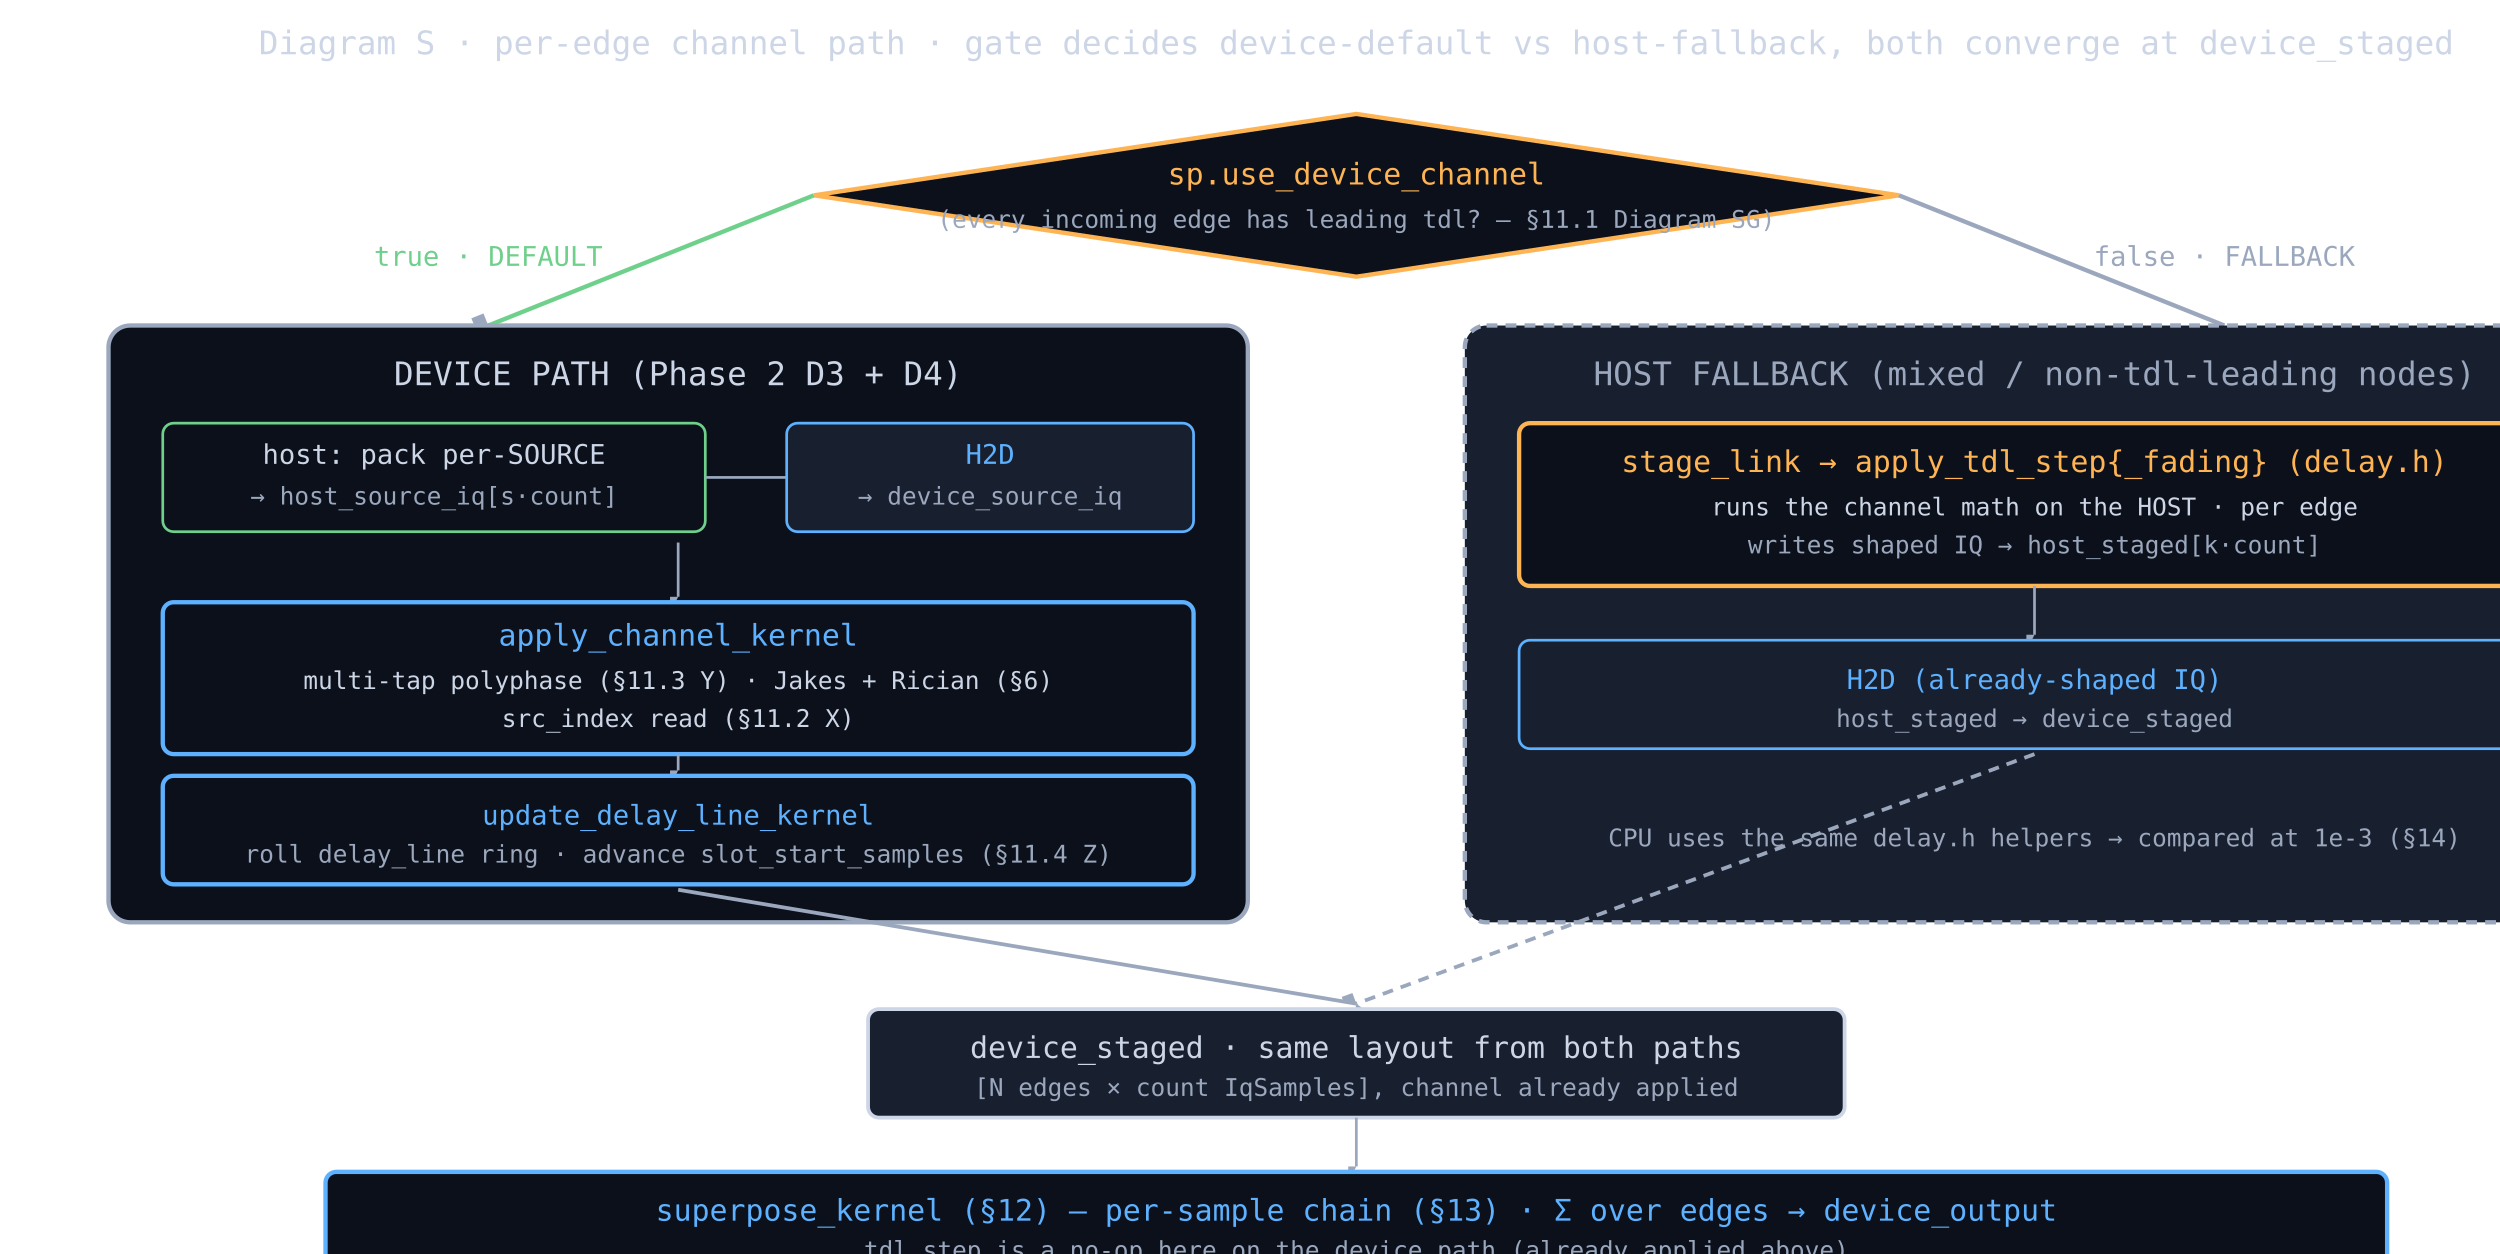
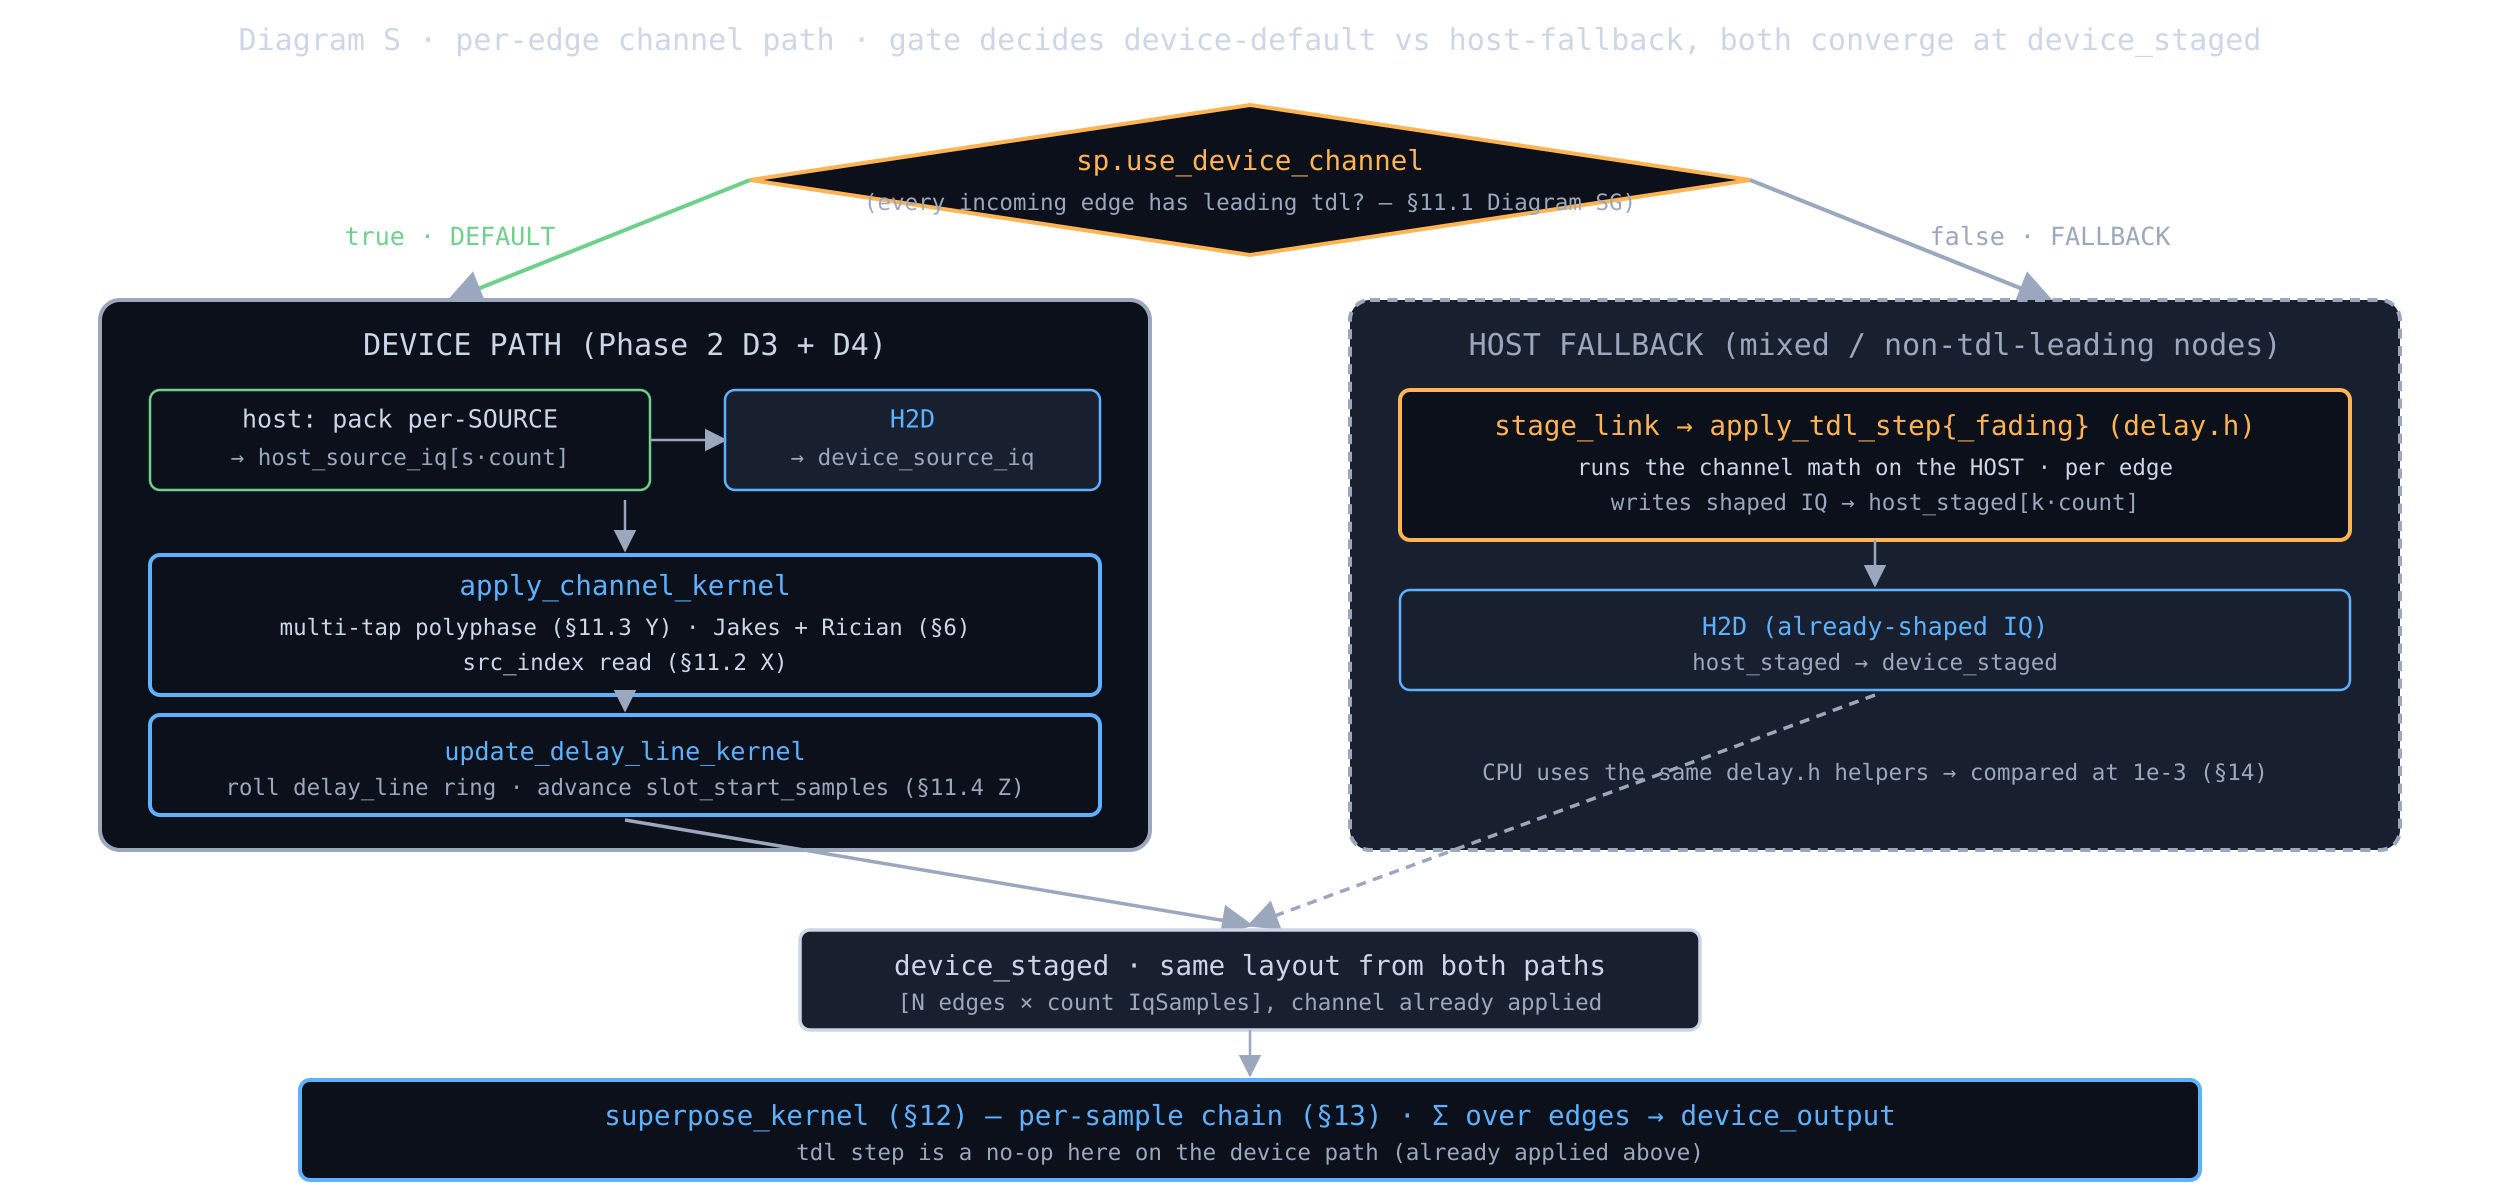
- <svg xmlns="http://www.w3.org/2000/svg" font-family="SF Mono,Menlo,monospace" font-size="11" style="background:#0f1420;color:#e7ecf5;max-width:100%;height:auto" viewbox="0 0 1000 480">
+ <svg xmlns="http://www.w3.org/2000/svg" style="background:#0f1420;color:#e7ecf5;--bg:#0f1420;--panel:#1a2233;--ink:#e7ecf5;--muted:#9aa7bd;--edge:#2c3850;--accent:#5db1ff;--warm:#ffb454;--good:#6fd08c;--cell:#0b101a" viewBox="0 0 1000 480" font-family="SF Mono,Menlo,monospace" font-size="11">
  <defs>
-     <marker id="ars" markerheight="9" markerwidth="9" orient="auto" refx="8" refy="4.5">
+     <marker id="ars" markerWidth="9" markerHeight="9" refX="8" refY="4.5" orient="auto">
      <path d="M0,0 L9,4.5 L0,9 z" fill="#9aa7bd" />
    </marker>
  </defs>
-   <text fill="#cdd6e6" font-size="12" text-anchor="middle" x="500" y="20">Diagram S · per-edge channel path · gate decides device-default vs host-fallback, both converge at device_staged</text>
-   <polygon fill="#0b101a" points="500,42 700,72 500,102 300,72" stroke="#ffb454" stroke-width="1.6" />
-   <text fill="#ffb454" font-size="11" text-anchor="middle" x="500" y="68">sp.use_device_channel</text>
-   <text fill="#9aa7bd" font-size="9" text-anchor="middle" x="500" y="84">(every incoming edge has leading tdl? — §11.1 Diagram SG)</text>
-   <text fill="#6fd08c" font-size="10" text-anchor="middle" x="180" y="98">true · DEFAULT</text>
-   <text fill="#9aa7bd" font-size="10" text-anchor="middle" x="820" y="98">false · FALLBACK</text>
-   <line marker-end="url(#ars)" stroke="#6fd08c" stroke-width="1.6" x1="300" x2="180" y1="72" y2="120" />
-   <line marker-end="url(#ars)" stroke="#9aa7bd" stroke-width="1.6" x1="700" x2="820" y1="72" y2="120" />
-   <rect fill="#0b101a" height="220" rx="8" stroke="#9aa7bd" stroke-width="1.6" width="420" x="40" y="120" />
-   <text fill="#cdd6e6" font-size="12" text-anchor="middle" x="250" y="142">DEVICE PATH (Phase 2 D3 + D4)</text>
-   <rect fill="#0b101a" height="40" rx="4" stroke="#6fd08c" width="200" x="60" y="156" />
-   <text fill="#cdd6e6" font-size="10" text-anchor="middle" x="160" y="171">host: pack per-SOURCE</text>
-   <text fill="#9aa7bd" font-size="9" text-anchor="middle" x="160" y="186">→ host_source_iq[s·count]</text>
-   <line marker-end="url(#ars)" stroke="#9aa7bd" x1="260" x2="290" y1="176" y2="176" />
-   <rect fill="#181f2e" height="40" rx="4" stroke="#5db1ff" width="150" x="290" y="156" />
-   <text fill="#5db1ff" font-size="10" text-anchor="middle" x="365" y="171">H2D</text>
-   <text fill="#9aa7bd" font-size="9" text-anchor="middle" x="365" y="186">→ device_source_iq</text>
-   <line marker-end="url(#ars)" stroke="#9aa7bd" x1="250" x2="250" y1="200" y2="220" />
-   <rect fill="#0b101a" height="56" rx="4" stroke="#5db1ff" stroke-width="1.6" width="380" x="60" y="222" />
-   <text fill="#5db1ff" font-size="11" text-anchor="middle" x="250" y="238">apply_channel_kernel</text>
-   <text fill="#cdd6e6" font-size="9" text-anchor="middle" x="250" y="254">multi-tap polyphase (§11.3 Y) · Jakes + Rician (§6)</text>
-   <text fill="#cdd6e6" font-size="9" text-anchor="middle" x="250" y="268">src_index read (§11.2 X)</text>
-   <line marker-end="url(#ars)" stroke="#9aa7bd" x1="250" x2="250" y1="278" y2="284" />
-   <rect fill="#0b101a" height="40" rx="4" stroke="#5db1ff" stroke-width="1.6" width="380" x="60" y="286" />
-   <text fill="#5db1ff" font-size="10" text-anchor="middle" x="250" y="304">update_delay_line_kernel</text>
-   <text fill="#9aa7bd" font-size="9" text-anchor="middle" x="250" y="318">roll delay_line ring · advance slot_start_samples (§11.4 Z)</text>
-   <rect fill="#181f2e" height="220" rx="8" stroke="#9aa7bd" stroke-dasharray="4 3" stroke-width="1.6" width="420" x="540" y="120" />
-   <text fill="#9aa7bd" font-size="12" text-anchor="middle" x="750" y="142">HOST FALLBACK (mixed / non-tdl-leading nodes)</text>
-   <rect fill="#0b101a" height="60" rx="4" stroke="#ffb454" stroke-width="1.6" width="380" x="560" y="156" />
-   <text fill="#ffb454" font-size="11" text-anchor="middle" x="750" y="174">stage_link → apply_tdl_step{_fading} (delay.h)</text>
-   <text fill="#cdd6e6" font-size="9" text-anchor="middle" x="750" y="190">runs the channel math on the HOST · per edge</text>
-   <text fill="#9aa7bd" font-size="9" text-anchor="middle" x="750" y="204">writes shaped IQ → host_staged[k·count]</text>
-   <line marker-end="url(#ars)" stroke="#9aa7bd" x1="750" x2="750" y1="216" y2="234" />
-   <rect fill="#181f2e" height="40" rx="4" stroke="#5db1ff" width="380" x="560" y="236" />
-   <text fill="#5db1ff" font-size="10" text-anchor="middle" x="750" y="254">H2D (already-shaped IQ)</text>
-   <text fill="#9aa7bd" font-size="9" text-anchor="middle" x="750" y="268">host_staged → device_staged</text>
-   <text fill="#9aa7bd" font-size="9" text-anchor="middle" x="750" y="312">CPU uses the same delay.h helpers → compared at 1e-3 (§14)</text>
-   <line marker-end="url(#ars)" stroke="#9aa7bd" stroke-width="1.4" x1="250" x2="500" y1="328" y2="370" />
-   <line marker-end="url(#ars)" stroke="#9aa7bd" stroke-dasharray="4 3" stroke-width="1.4" x1="750" x2="500" y1="278" y2="370" />
-   <rect fill="#181f2e" height="40" rx="4" stroke="#cdd6e6" stroke-width="1.4" width="360" x="320" y="372" />
-   <text fill="#cdd6e6" font-size="11" text-anchor="middle" x="500" y="390">device_staged · same layout from both paths</text>
-   <text fill="#9aa7bd" font-size="9" text-anchor="middle" x="500" y="404">[N edges × count IqSamples], channel already applied</text>
-   <line marker-end="url(#ars)" stroke="#9aa7bd" x1="500" x2="500" y1="412" y2="430" />
-   <rect fill="#0b101a" height="40" rx="4" stroke="#5db1ff" stroke-width="1.6" width="760" x="120" y="432" />
-   <text fill="#5db1ff" font-size="11" text-anchor="middle" x="500" y="450">superpose_kernel (§12) — per-sample chain (§13) · Σ over edges → device_output</text>
-   <text fill="#9aa7bd" font-size="9" text-anchor="middle" x="500" y="464">tdl step is a no-op here on the device path (already applied above)</text>
+   <text x="500" y="20" fill="#cdd6e6" text-anchor="middle" font-size="12">Diagram S · per-edge channel path · gate decides device-default vs host-fallback, both converge at device_staged</text>
+   <polygon points="500,42 700,72 500,102 300,72" fill="#0b101a" stroke="#ffb454" stroke-width="1.6" />
+   <text x="500" y="68" fill="#ffb454" text-anchor="middle" font-size="11">sp.use_device_channel</text>
+   <text x="500" y="84" fill="#9aa7bd" text-anchor="middle" font-size="9">(every incoming edge has leading tdl? — §11.1 Diagram SG)</text>
+   <text x="180" y="98" fill="#6fd08c" font-size="10" text-anchor="middle">true · DEFAULT</text>
+   <text x="820" y="98" fill="#9aa7bd" font-size="10" text-anchor="middle">false · FALLBACK</text>
+   <line x1="300" y1="72" x2="180" y2="120" stroke="#6fd08c" stroke-width="1.6" marker-end="url(#ars)" />
+   <line x1="700" y1="72" x2="820" y2="120" stroke="#9aa7bd" stroke-width="1.6" marker-end="url(#ars)" />
+   <rect x="40" y="120" width="420" height="220" rx="8" fill="#0b101a" stroke="#9aa7bd" stroke-width="1.6" />
+   <text x="250" y="142" fill="#cdd6e6" text-anchor="middle" font-size="12">DEVICE PATH (Phase 2 D3 + D4)</text>
+   <rect x="60" y="156" width="200" height="40" rx="4" fill="#0b101a" stroke="#6fd08c" />
+   <text x="160" y="171" fill="#cdd6e6" text-anchor="middle" font-size="10">host: pack per-SOURCE</text>
+   <text x="160" y="186" fill="#9aa7bd" text-anchor="middle" font-size="9">→ host_source_iq[s·count]</text>
+   <line x1="260" y1="176" x2="290" y2="176" stroke="#9aa7bd" marker-end="url(#ars)" />
+   <rect x="290" y="156" width="150" height="40" rx="4" fill="#181f2e" stroke="#5db1ff" />
+   <text x="365" y="171" fill="#5db1ff" text-anchor="middle" font-size="10">H2D</text>
+   <text x="365" y="186" fill="#9aa7bd" text-anchor="middle" font-size="9">→ device_source_iq</text>
+   <line x1="250" y1="200" x2="250" y2="220" stroke="#9aa7bd" marker-end="url(#ars)" />
+   <rect x="60" y="222" width="380" height="56" rx="4" fill="#0b101a" stroke="#5db1ff" stroke-width="1.6" />
+   <text x="250" y="238" fill="#5db1ff" text-anchor="middle" font-size="11">apply_channel_kernel</text>
+   <text x="250" y="254" fill="#cdd6e6" text-anchor="middle" font-size="9">multi-tap polyphase (§11.3 Y) · Jakes + Rician (§6)</text>
+   <text x="250" y="268" fill="#cdd6e6" text-anchor="middle" font-size="9">src_index read (§11.2 X)</text>
+   <line x1="250" y1="278" x2="250" y2="284" stroke="#9aa7bd" marker-end="url(#ars)" />
+   <rect x="60" y="286" width="380" height="40" rx="4" fill="#0b101a" stroke="#5db1ff" stroke-width="1.6" />
+   <text x="250" y="304" fill="#5db1ff" text-anchor="middle" font-size="10">update_delay_line_kernel</text>
+   <text x="250" y="318" fill="#9aa7bd" text-anchor="middle" font-size="9">roll delay_line ring · advance slot_start_samples (§11.4 Z)</text>
+   <rect x="540" y="120" width="420" height="220" rx="8" fill="#181f2e" stroke="#9aa7bd" stroke-width="1.6" stroke-dasharray="4 3" />
+   <text x="750" y="142" fill="#9aa7bd" text-anchor="middle" font-size="12">HOST FALLBACK (mixed / non-tdl-leading nodes)</text>
+   <rect x="560" y="156" width="380" height="60" rx="4" fill="#0b101a" stroke="#ffb454" stroke-width="1.6" />
+   <text x="750" y="174" fill="#ffb454" text-anchor="middle" font-size="11">stage_link → apply_tdl_step{_fading} (delay.h)</text>
+   <text x="750" y="190" fill="#cdd6e6" text-anchor="middle" font-size="9">runs the channel math on the HOST · per edge</text>
+   <text x="750" y="204" fill="#9aa7bd" text-anchor="middle" font-size="9">writes shaped IQ → host_staged[k·count]</text>
+   <line x1="750" y1="216" x2="750" y2="234" stroke="#9aa7bd" marker-end="url(#ars)" />
+   <rect x="560" y="236" width="380" height="40" rx="4" fill="#181f2e" stroke="#5db1ff" />
+   <text x="750" y="254" fill="#5db1ff" text-anchor="middle" font-size="10">H2D (already-shaped IQ)</text>
+   <text x="750" y="268" fill="#9aa7bd" text-anchor="middle" font-size="9">host_staged → device_staged</text>
+   <text x="750" y="312" fill="#9aa7bd" text-anchor="middle" font-size="9">CPU uses the same delay.h helpers → compared at 1e-3 (§14)</text>
+   <line x1="250" y1="328" x2="500" y2="370" stroke="#9aa7bd" stroke-width="1.4" marker-end="url(#ars)" />
+   <line x1="750" y1="278" x2="500" y2="370" stroke="#9aa7bd" stroke-width="1.4" stroke-dasharray="4 3" marker-end="url(#ars)" />
+   <rect x="320" y="372" width="360" height="40" rx="4" fill="#181f2e" stroke="#cdd6e6" stroke-width="1.4" />
+   <text x="500" y="390" fill="#cdd6e6" text-anchor="middle" font-size="11">device_staged · same layout from both paths</text>
+   <text x="500" y="404" fill="#9aa7bd" text-anchor="middle" font-size="9">[N edges × count IqSamples], channel already applied</text>
+   <line x1="500" y1="412" x2="500" y2="430" stroke="#9aa7bd" marker-end="url(#ars)" />
+   <rect x="120" y="432" width="760" height="40" rx="4" fill="#0b101a" stroke="#5db1ff" stroke-width="1.6" />
+   <text x="500" y="450" fill="#5db1ff" text-anchor="middle" font-size="11">superpose_kernel (§12) — per-sample chain (§13) · Σ over edges → device_output</text>
+   <text x="500" y="464" fill="#9aa7bd" text-anchor="middle" font-size="9">tdl step is a no-op here on the device path (already applied above)</text>
</svg>
